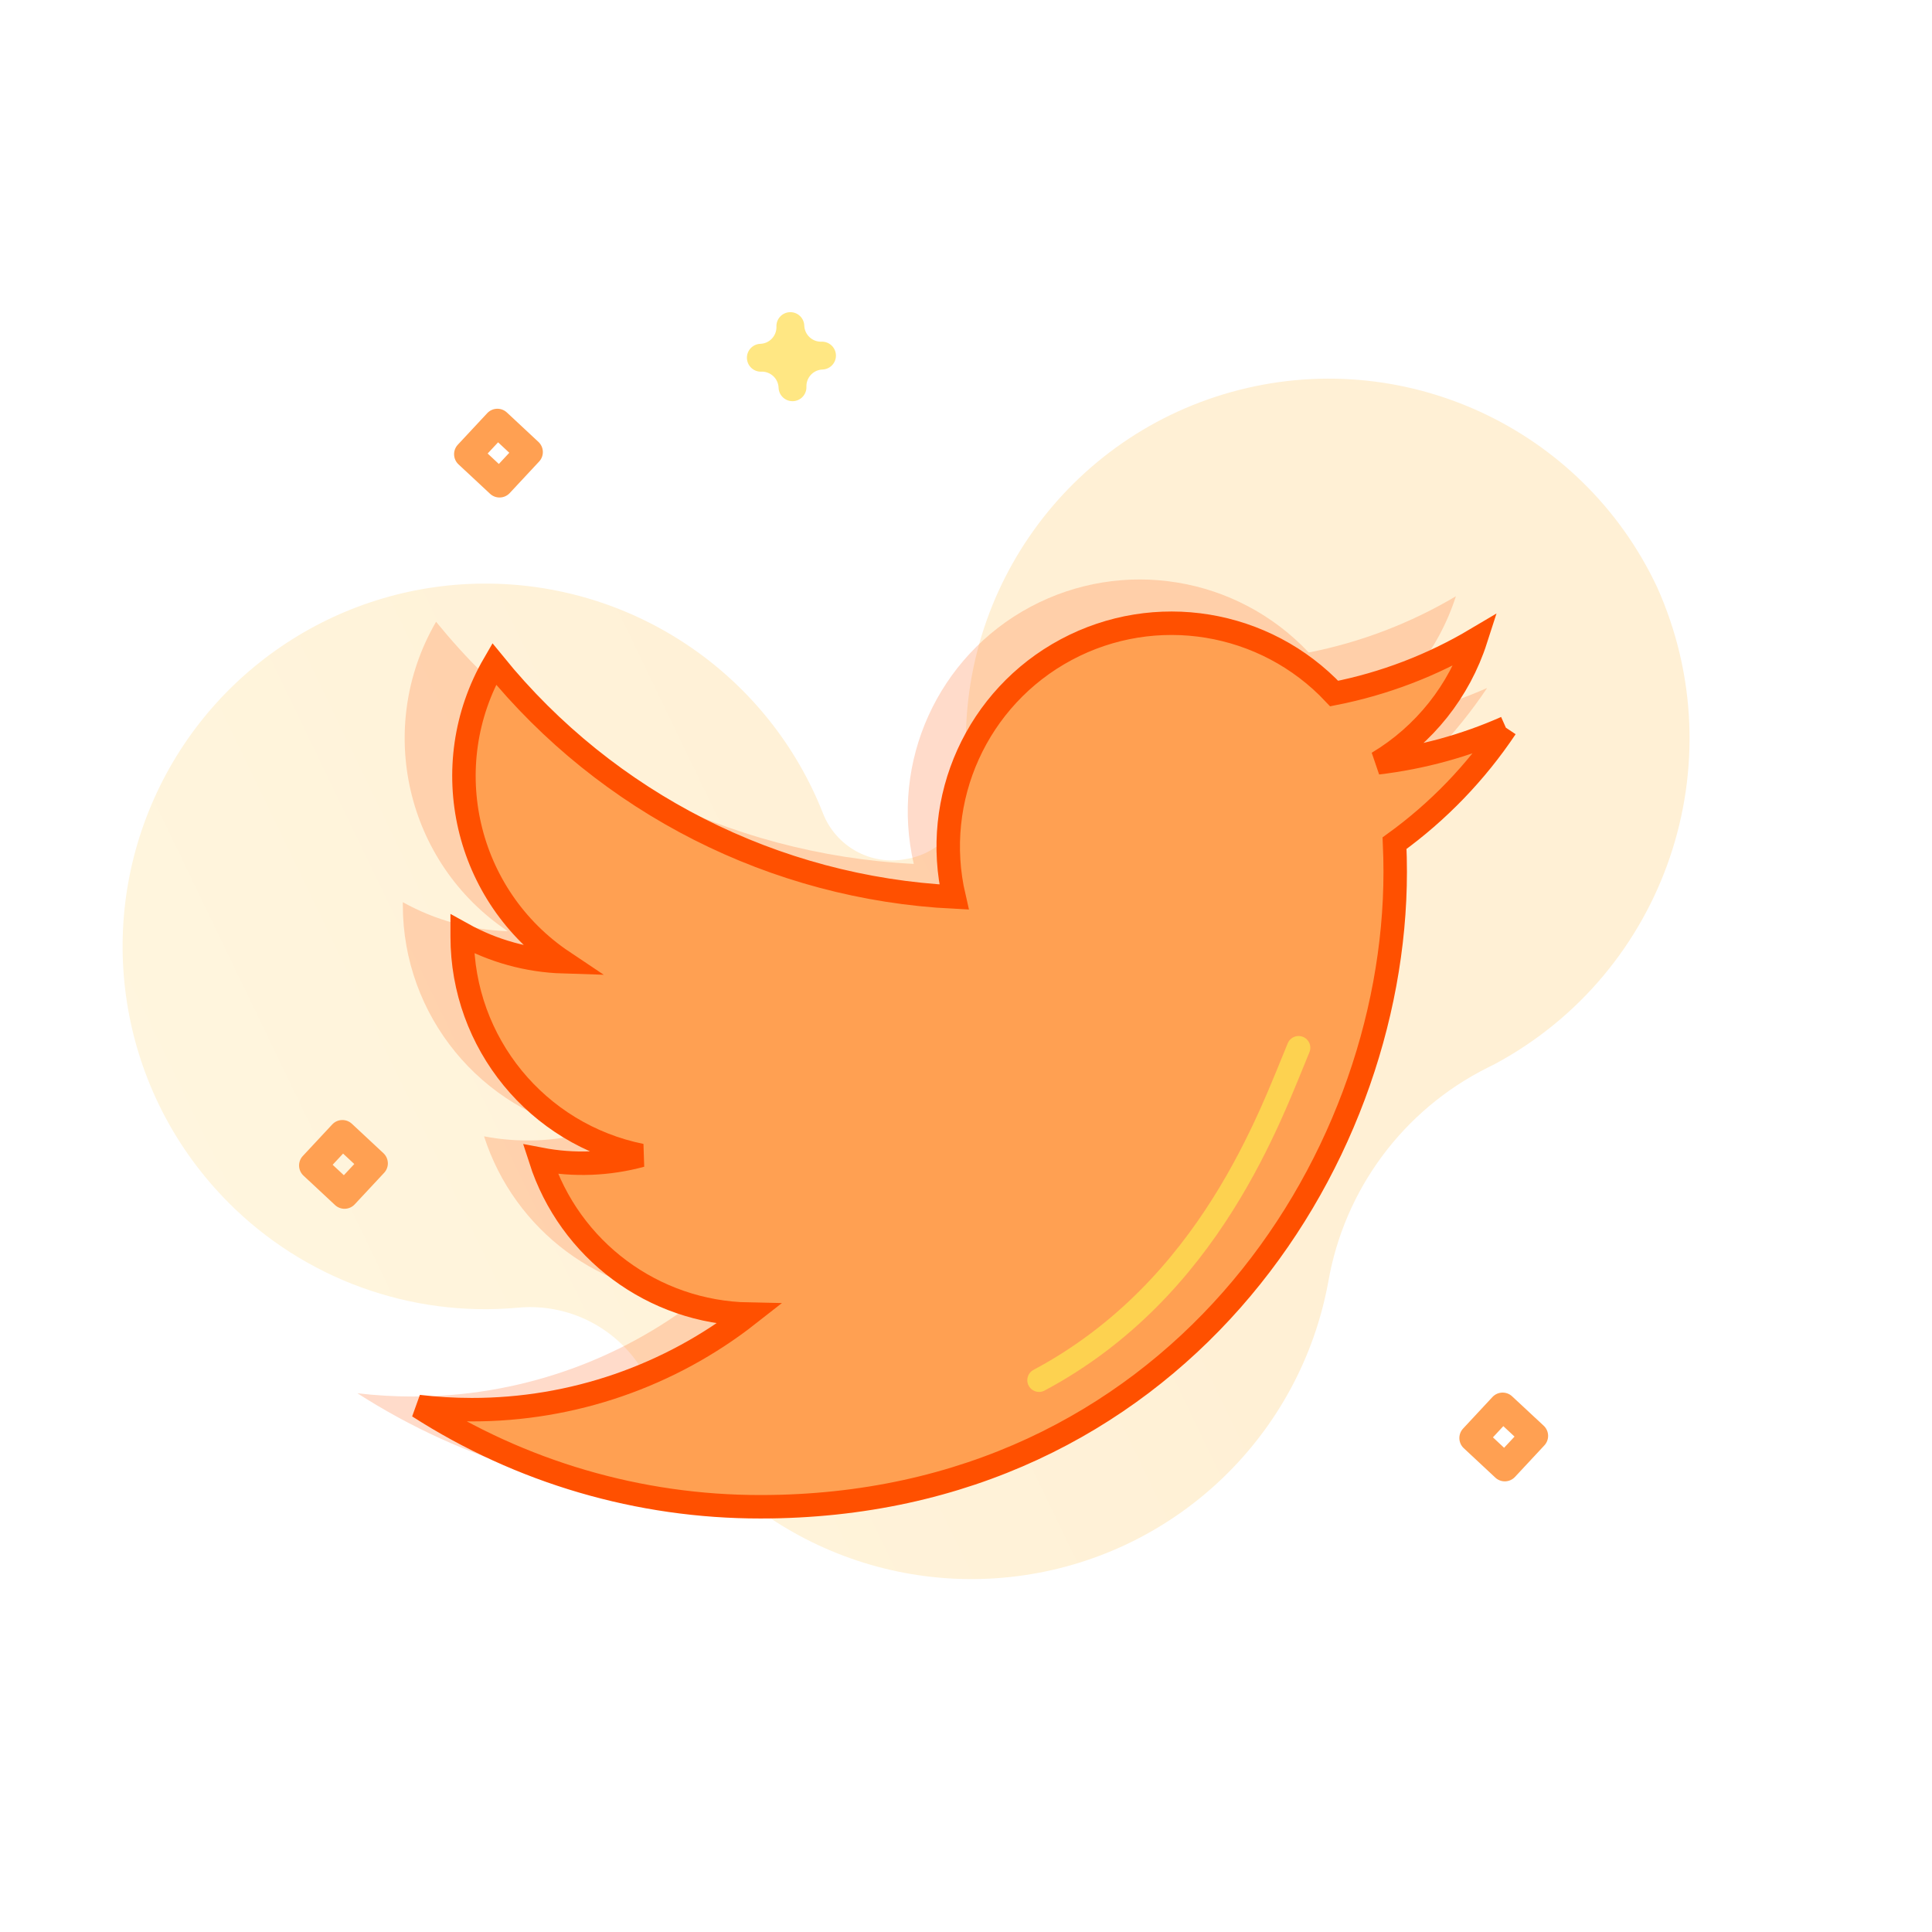
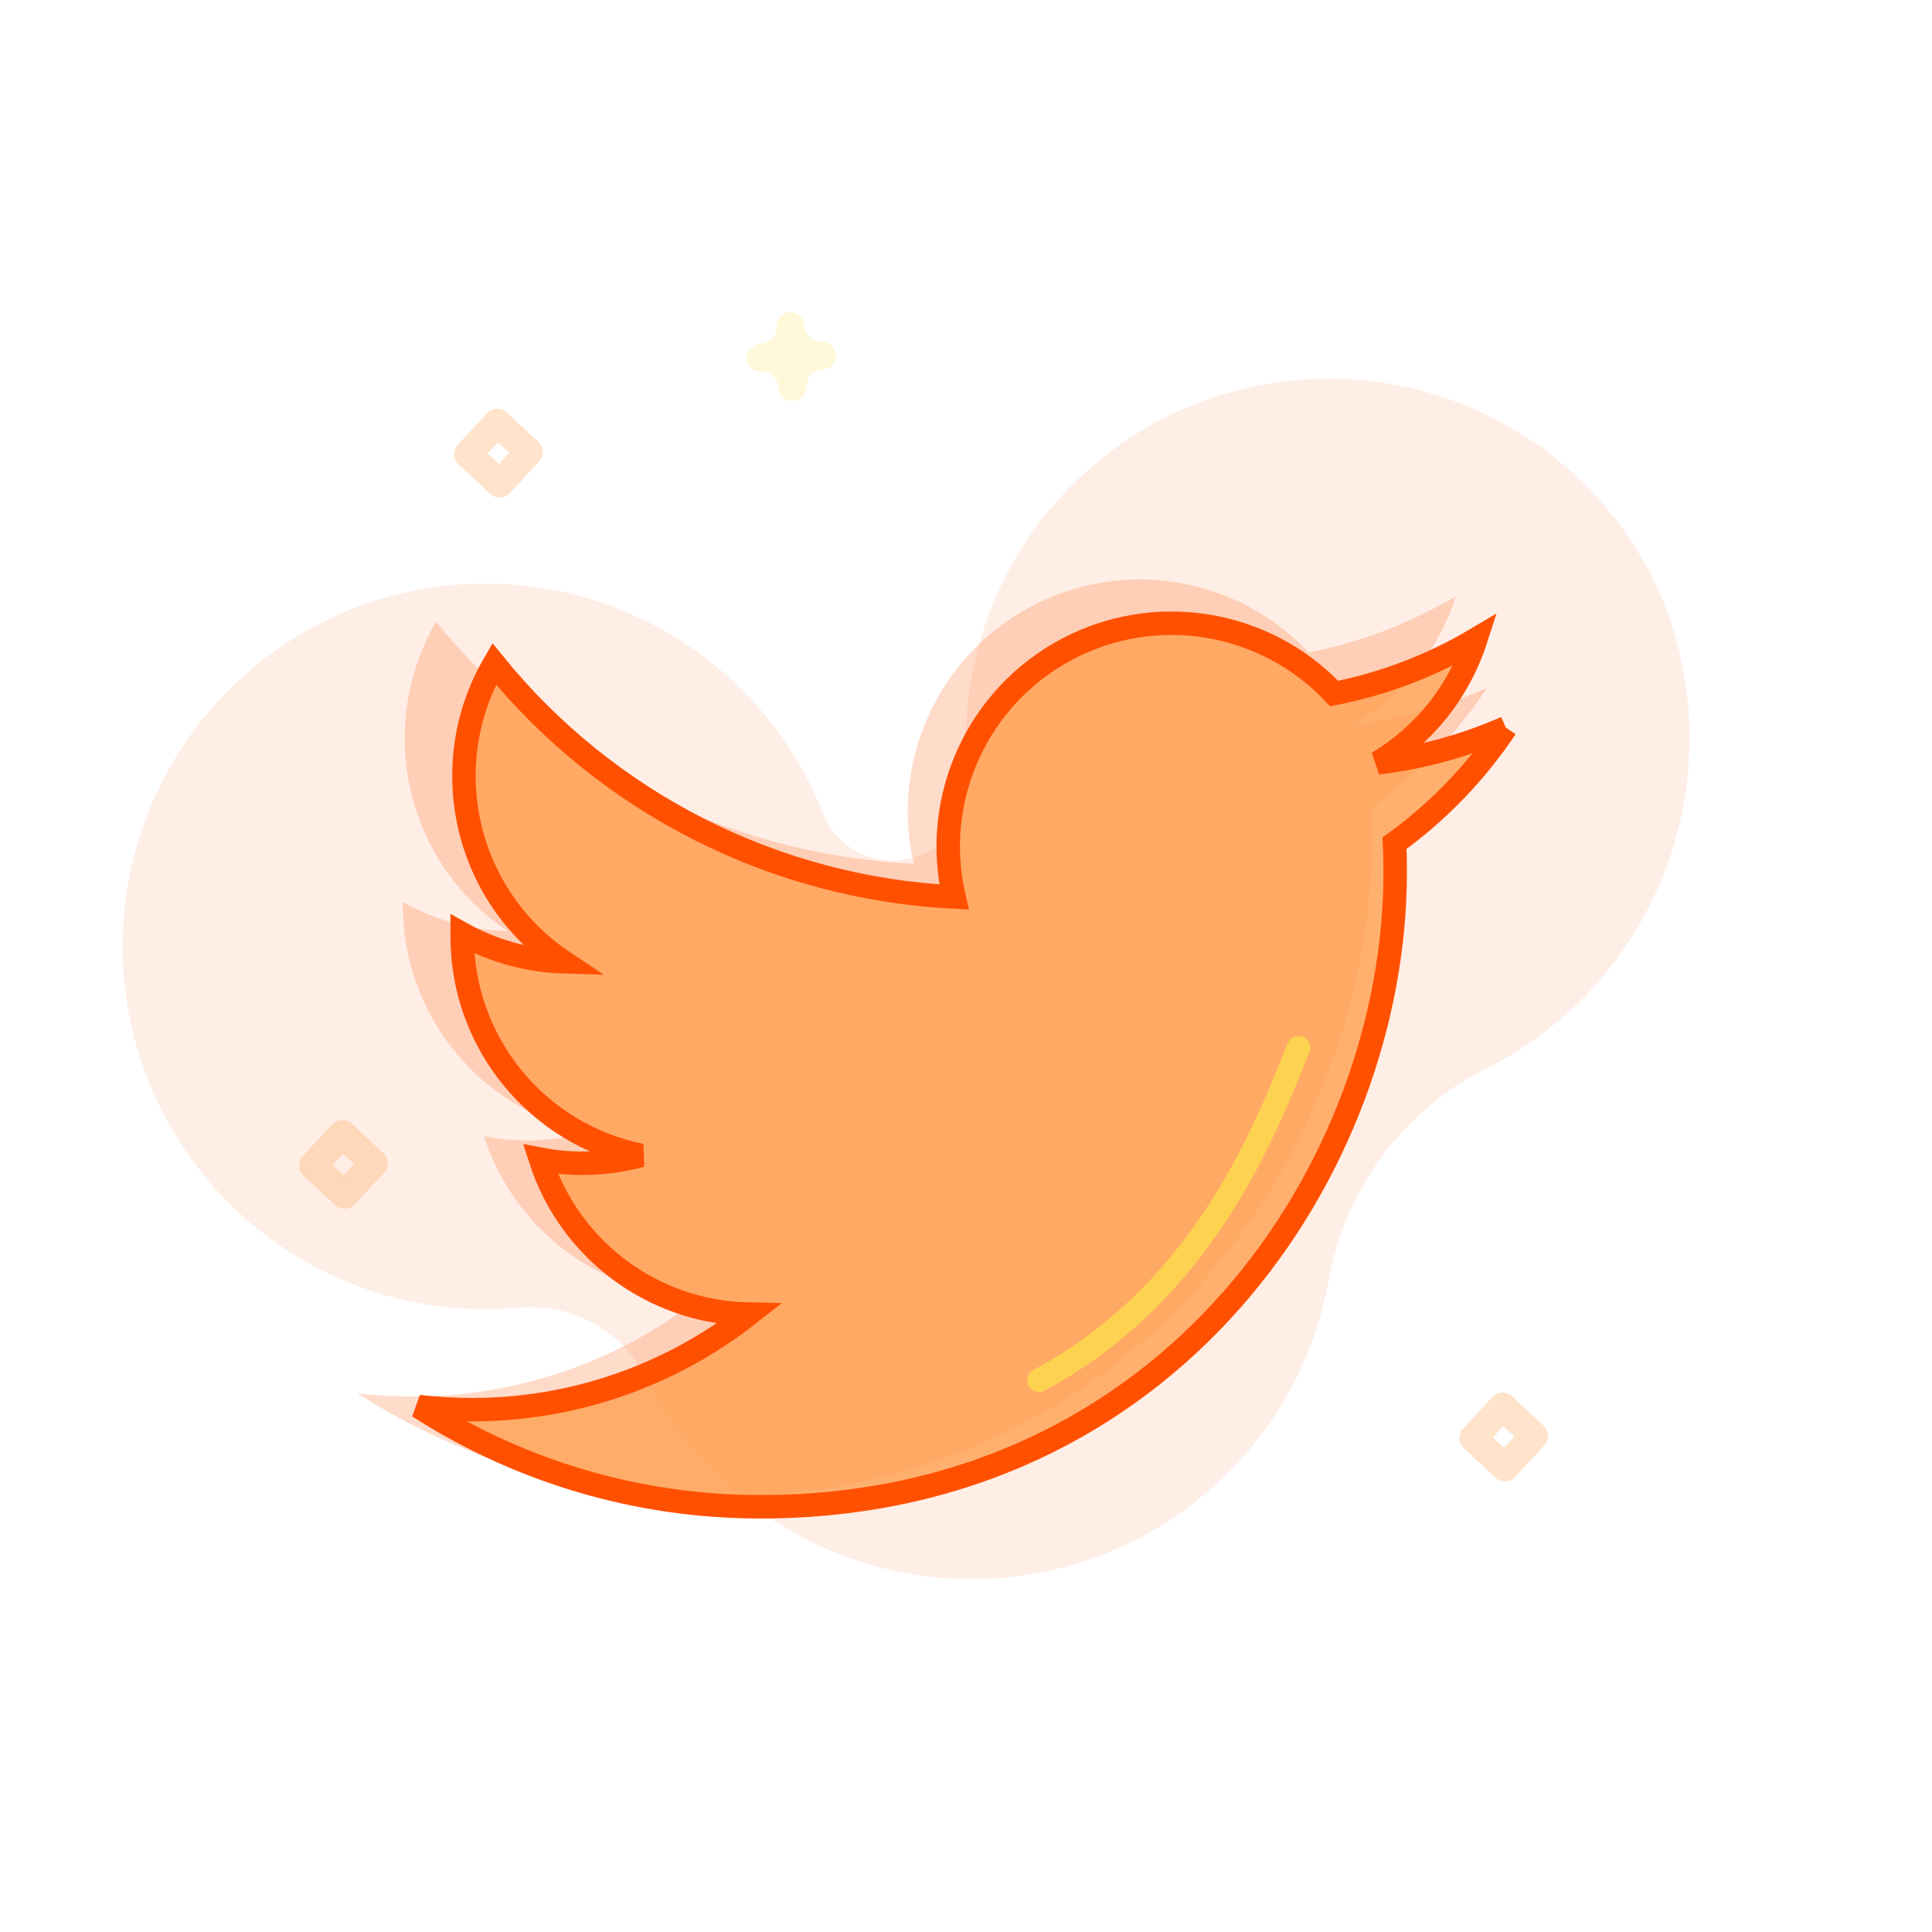
<svg xmlns="http://www.w3.org/2000/svg" id="twitter-idp-illustration" class="icon" width="100" height="100" viewBox="0 0 205.861 186.61">
-   <defs>
-     <linearGradient id="linear-gradient" x1="0.441" y1="0.5" x2="1.689" y2="0.5" gradientUnits="objectBoundingBox">
-       <stop offset="0" stop-color="#fff0d5" />
-       <stop offset="0.001" stop-color="#fff0d5" />
-       <stop offset="0.511" stop-color="#fff6df" />
-       <stop offset="1" stop-color="#ff5000" stop-opacity="0.29" />
-     </linearGradient>
-   </defs>
  <g transform="translate(-1007.407 -64.12)">
-     <path d="M165.587,136.08a38.571,38.571,0,0,0-22.877-23.645,14.006,14.006,0,0,1-9.034-12.915q0-.182,0-.377A38.651,38.651,0,0,0,63.922,77.1,31.541,31.541,0,0,1,38.68,90.187q-.441,0-.884.009A39.38,39.38,0,0,0,0,128.317a38.662,38.662,0,0,0,74.967,13.805,7.911,7.911,0,0,1,9.59-4.837l.15.042a7.891,7.891,0,0,1,5.747,8.226,38.66,38.66,0,1,0,75.127-9.48Z" transform="matrix(-0.899, 0.438, -0.438, -0.899, 1240.174, 232.402)" fill="url(#linear-gradient)" />
-     <path d="M426.315,170.61a1.484,1.484,0,0,1-1.484-1.484,1.78,1.78,0,0,0-1.778-1.778,1.484,1.484,0,1,1,0-2.969,1.78,1.78,0,0,0,1.778-1.778,1.484,1.484,0,1,1,2.969,0,1.781,1.781,0,0,0,1.778,1.778,1.484,1.484,0,0,1,0,2.969,1.781,1.781,0,0,0-1.778,1.778,1.484,1.484,0,0,1-1.484,1.484Z" transform="matrix(-0.035, -0.999, 0.999, -0.035, 940.96, 524.194)" fill="#ffe783" />
-     <path d="M70.611,423.485a1.485,1.485,0,0,1-1.047-.434L66.311,419.8a1.484,1.484,0,0,1,0-2.095l3.252-3.252a1.484,1.484,0,0,1,2.095,0L74.91,417.7a1.484,1.484,0,0,1,0,2.095l-3.252,3.259A1.485,1.485,0,0,1,70.611,423.485Zm-1.154-4.735,1.154,1.154,1.154-1.154L70.611,417.6Z" transform="matrix(-0.035, -0.999, 0.999, -0.035, 751.773, 292.805)" fill="#ffa052" />
-     <path d="M396.921,114.711a1.475,1.475,0,0,1-1.047-.434l-3.252-3.252a1.484,1.484,0,0,1,0-2.095l3.252-3.252a1.484,1.484,0,0,1,2.095,0l3.252,3.252a1.484,1.484,0,0,1,0,2.095l-3.252,3.252a1.484,1.484,0,0,1-1.047.434Zm-1.155-4.733,1.155,1.154,1.154-1.154-1.154-1.154Z" transform="matrix(-0.035, -0.999, 0.999, -0.035, 964.545, 503.151)" fill="#ffa052" />
-     <path d="M142.881,49.889a1.484,1.484,0,0,1-1.047-.434L138.581,46.2a1.484,1.484,0,0,1,0-2.095l3.252-3.252a1.484,1.484,0,0,1,2.095,0l3.252,3.252a1.484,1.484,0,0,1,0,2.095l-3.252,3.252a1.475,1.475,0,0,1-1.047.434Zm-1.154-4.735,1.154,1.154,1.154-1.154L142.881,44Z" transform="matrix(-0.035, -0.999, 0.999, -0.035, 1003.897, 322.884)" fill="#ffa052" />
+     <path class="path fill primary" d="M165.587,136.08a38.571,38.571,0,0,0-22.877-23.645,14.006,14.006,0,0,1-9.034-12.915q0-.182,0-.377A38.651,38.651,0,0,0,63.922,77.1,31.541,31.541,0,0,1,38.68,90.187q-.441,0-.884.009A39.38,39.38,0,0,0,0,128.317a38.662,38.662,0,0,0,74.967,13.805,7.911,7.911,0,0,1,9.59-4.837l.15.042a7.891,7.891,0,0,1,5.747,8.226,38.66,38.66,0,1,0,75.127-9.48Z" transform="matrix(-0.899, 0.438, -0.438, -0.899, 1240.174, 232.402)" fill="#ff5000" opacity="0.1" />
+     <path class="path fill primary" d="M426.315,170.61a1.484,1.484,0,0,1-1.484-1.484,1.78,1.78,0,0,0-1.778-1.778,1.484,1.484,0,1,1,0-2.969,1.78,1.78,0,0,0,1.778-1.778,1.484,1.484,0,1,1,2.969,0,1.781,1.781,0,0,0,1.778,1.778,1.484,1.484,0,0,1,0,2.969,1.781,1.781,0,0,0-1.778,1.778,1.484,1.484,0,0,1-1.484,1.484Z" transform="matrix(-0.035, -0.999, 0.999, -0.035, 940.96, 524.194)" fill="#ffe783" opacity="0.3" />
+     <path class="path fill primary" d="M70.611,423.485a1.485,1.485,0,0,1-1.047-.434L66.311,419.8a1.484,1.484,0,0,1,0-2.095l3.252-3.252a1.484,1.484,0,0,1,2.095,0L74.91,417.7a1.484,1.484,0,0,1,0,2.095l-3.252,3.259A1.485,1.485,0,0,1,70.611,423.485Zm-1.154-4.735,1.154,1.154,1.154-1.154L70.611,417.6Z" transform="matrix(-0.035, -0.999, 0.999, -0.035, 751.773, 292.805)" fill="#ffa052" opacity="0.3" />
+     <path class="path fill primary" d="M396.921,114.711a1.475,1.475,0,0,1-1.047-.434l-3.252-3.252a1.484,1.484,0,0,1,0-2.095l3.252-3.252a1.484,1.484,0,0,1,2.095,0l3.252,3.252a1.484,1.484,0,0,1,0,2.095l-3.252,3.252a1.484,1.484,0,0,1-1.047.434Zm-1.155-4.733,1.155,1.154,1.154-1.154-1.154-1.154Z" transform="matrix(-0.035, -0.999, 0.999, -0.035, 964.545, 503.151)" fill="#ffa052" opacity="0.3" />
+     <path class="path fill primary" d="M142.881,49.889a1.484,1.484,0,0,1-1.047-.434L138.581,46.2a1.484,1.484,0,0,1,0-2.095l3.252-3.252a1.484,1.484,0,0,1,2.095,0l3.252,3.252a1.484,1.484,0,0,1,0,2.095l-3.252,3.252a1.475,1.475,0,0,1-1.047.434Zm-1.154-4.735,1.154,1.154,1.154-1.154L142.881,44Z" transform="matrix(-0.035, -0.999, 0.999, -0.035, 1003.897, 322.884)" fill="#ffa052" opacity="0.3" />
    <g transform="translate(1045.492 115.401)" opacity="0.21">
-       <path d="M120.371,12.4a49.377,49.377,0,0,1-14.184,3.889A24.769,24.769,0,0,0,117.045,2.628a49.454,49.454,0,0,1-15.682,5.993A24.718,24.718,0,0,0,59.281,31.145a70.111,70.111,0,0,1-50.9-25.8,24.722,24.722,0,0,0,7.643,32.97A24.6,24.6,0,0,1,4.837,35.224c0,.1,0,.207,0,.31A24.711,24.711,0,0,0,24.645,59.75a24.754,24.754,0,0,1-11.153.423,24.72,24.72,0,0,0,23.069,17.15A49.552,49.552,0,0,1,5.891,87.895,50.242,50.242,0,0,1,0,87.55a69.9,69.9,0,0,0,37.856,11.1c45.424,0,70.263-37.63,70.263-70.264q0-1.606-.071-3.195A50.2,50.2,0,0,0,120.371,12.4" fill="#ff5000" />
+       <path class="path fill primary" d="M120.371,12.4a49.377,49.377,0,0,1-14.184,3.889A24.769,24.769,0,0,0,117.045,2.628a49.454,49.454,0,0,1-15.682,5.993A24.718,24.718,0,0,0,59.281,31.145a70.111,70.111,0,0,1-50.9-25.8,24.722,24.722,0,0,0,7.643,32.97A24.6,24.6,0,0,1,4.837,35.224c0,.1,0,.207,0,.31A24.711,24.711,0,0,0,24.645,59.75a24.754,24.754,0,0,1-11.153.423,24.72,24.72,0,0,0,23.069,17.15A49.552,49.552,0,0,1,5.891,87.895,50.242,50.242,0,0,1,0,87.55a69.9,69.9,0,0,0,37.856,11.1c45.424,0,70.263-37.63,70.263-70.264q0-1.606-.071-3.195A50.2,50.2,0,0,0,120.371,12.4" fill="#ff5000" />
    </g>
    <g transform="translate(1052 120.065)">
-       <path d="M115.863,11.968a47.528,47.528,0,0,1-13.653,3.743A23.841,23.841,0,0,0,112.662,2.56,47.6,47.6,0,0,1,97.567,8.329a23.792,23.792,0,0,0-40.506,21.68,67.485,67.485,0,0,1-49-24.836,23.8,23.8,0,0,0,7.357,31.735A23.675,23.675,0,0,1,4.655,33.936c0,.1,0,.2,0,.3A23.785,23.785,0,0,0,23.722,57.543a23.827,23.827,0,0,1-10.735.407A23.794,23.794,0,0,0,35.192,74.458,47.7,47.7,0,0,1,5.67,84.634,48.36,48.36,0,0,1,0,84.3a67.282,67.282,0,0,0,36.438,10.68c43.723,0,67.632-36.221,67.632-67.633q0-1.546-.069-3.075a48.315,48.315,0,0,0,11.861-12.305" fill="#ffa052" stroke="#ff5000" stroke-width="2.5" />
+       <path class="path fill stroke primary" d="M115.863,11.968a47.528,47.528,0,0,1-13.653,3.743A23.841,23.841,0,0,0,112.662,2.56,47.6,47.6,0,0,1,97.567,8.329a23.792,23.792,0,0,0-40.506,21.68,67.485,67.485,0,0,1-49-24.836,23.8,23.8,0,0,0,7.357,31.735A23.675,23.675,0,0,1,4.655,33.936c0,.1,0,.2,0,.3A23.785,23.785,0,0,0,23.722,57.543a23.827,23.827,0,0,1-10.735.407A23.794,23.794,0,0,0,35.192,74.458,47.7,47.7,0,0,1,5.67,84.634,48.36,48.36,0,0,1,0,84.3a67.282,67.282,0,0,0,36.438,10.68c43.723,0,67.632-36.221,67.632-67.633q0-1.546-.069-3.075a48.315,48.315,0,0,0,11.861-12.305" fill="#ffa052" stroke="#ff5000" stroke-width="2.5" style="fill-opacity: 0.8;" />
    </g>
-     <path d="M4137.776-1992.865c-2.964,7.074-9.378,25.682-27.655,35.425" transform="translate(-2992 2159)" fill="none" stroke="#fdd250" stroke-linecap="round" stroke-width="2.5" />
+     <path class="path stroke primary" d="M4137.776-1992.865c-2.964,7.074-9.378,25.682-27.655,35.425" transform="translate(-2992 2159)" fill="none" stroke="#fdd250" stroke-linecap="round" stroke-width="2.5" />
  </g>
</svg>
